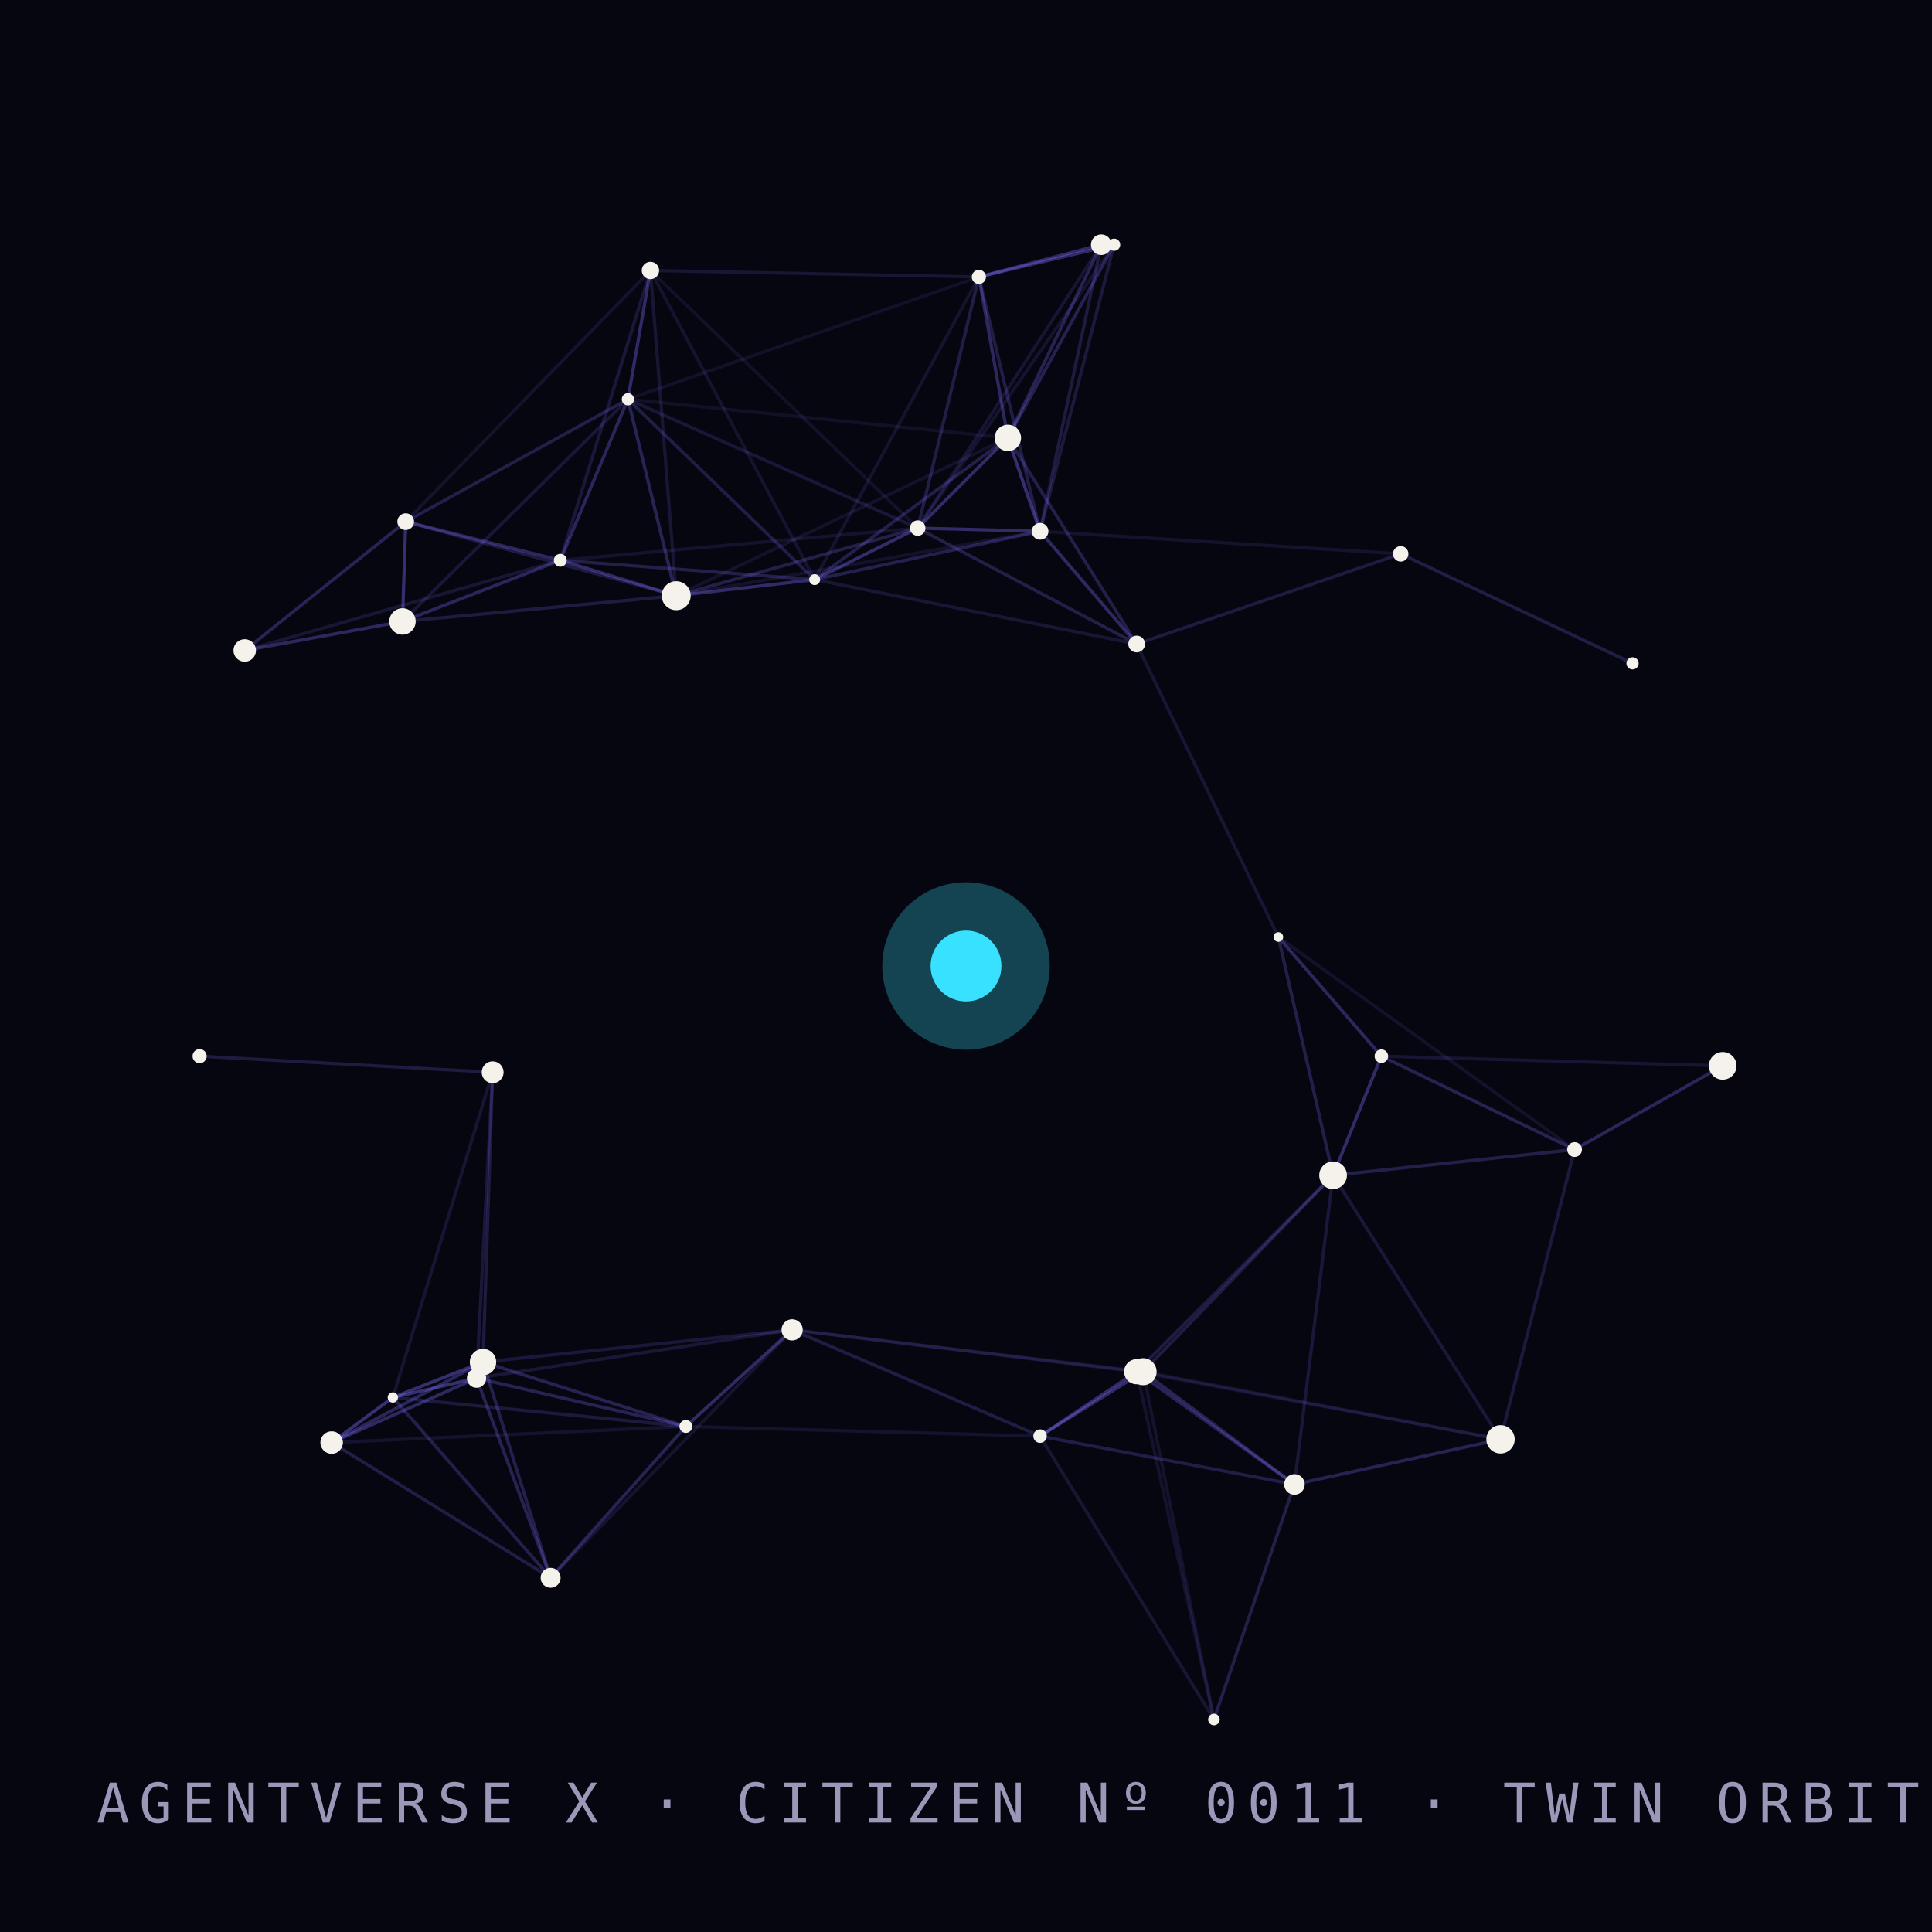
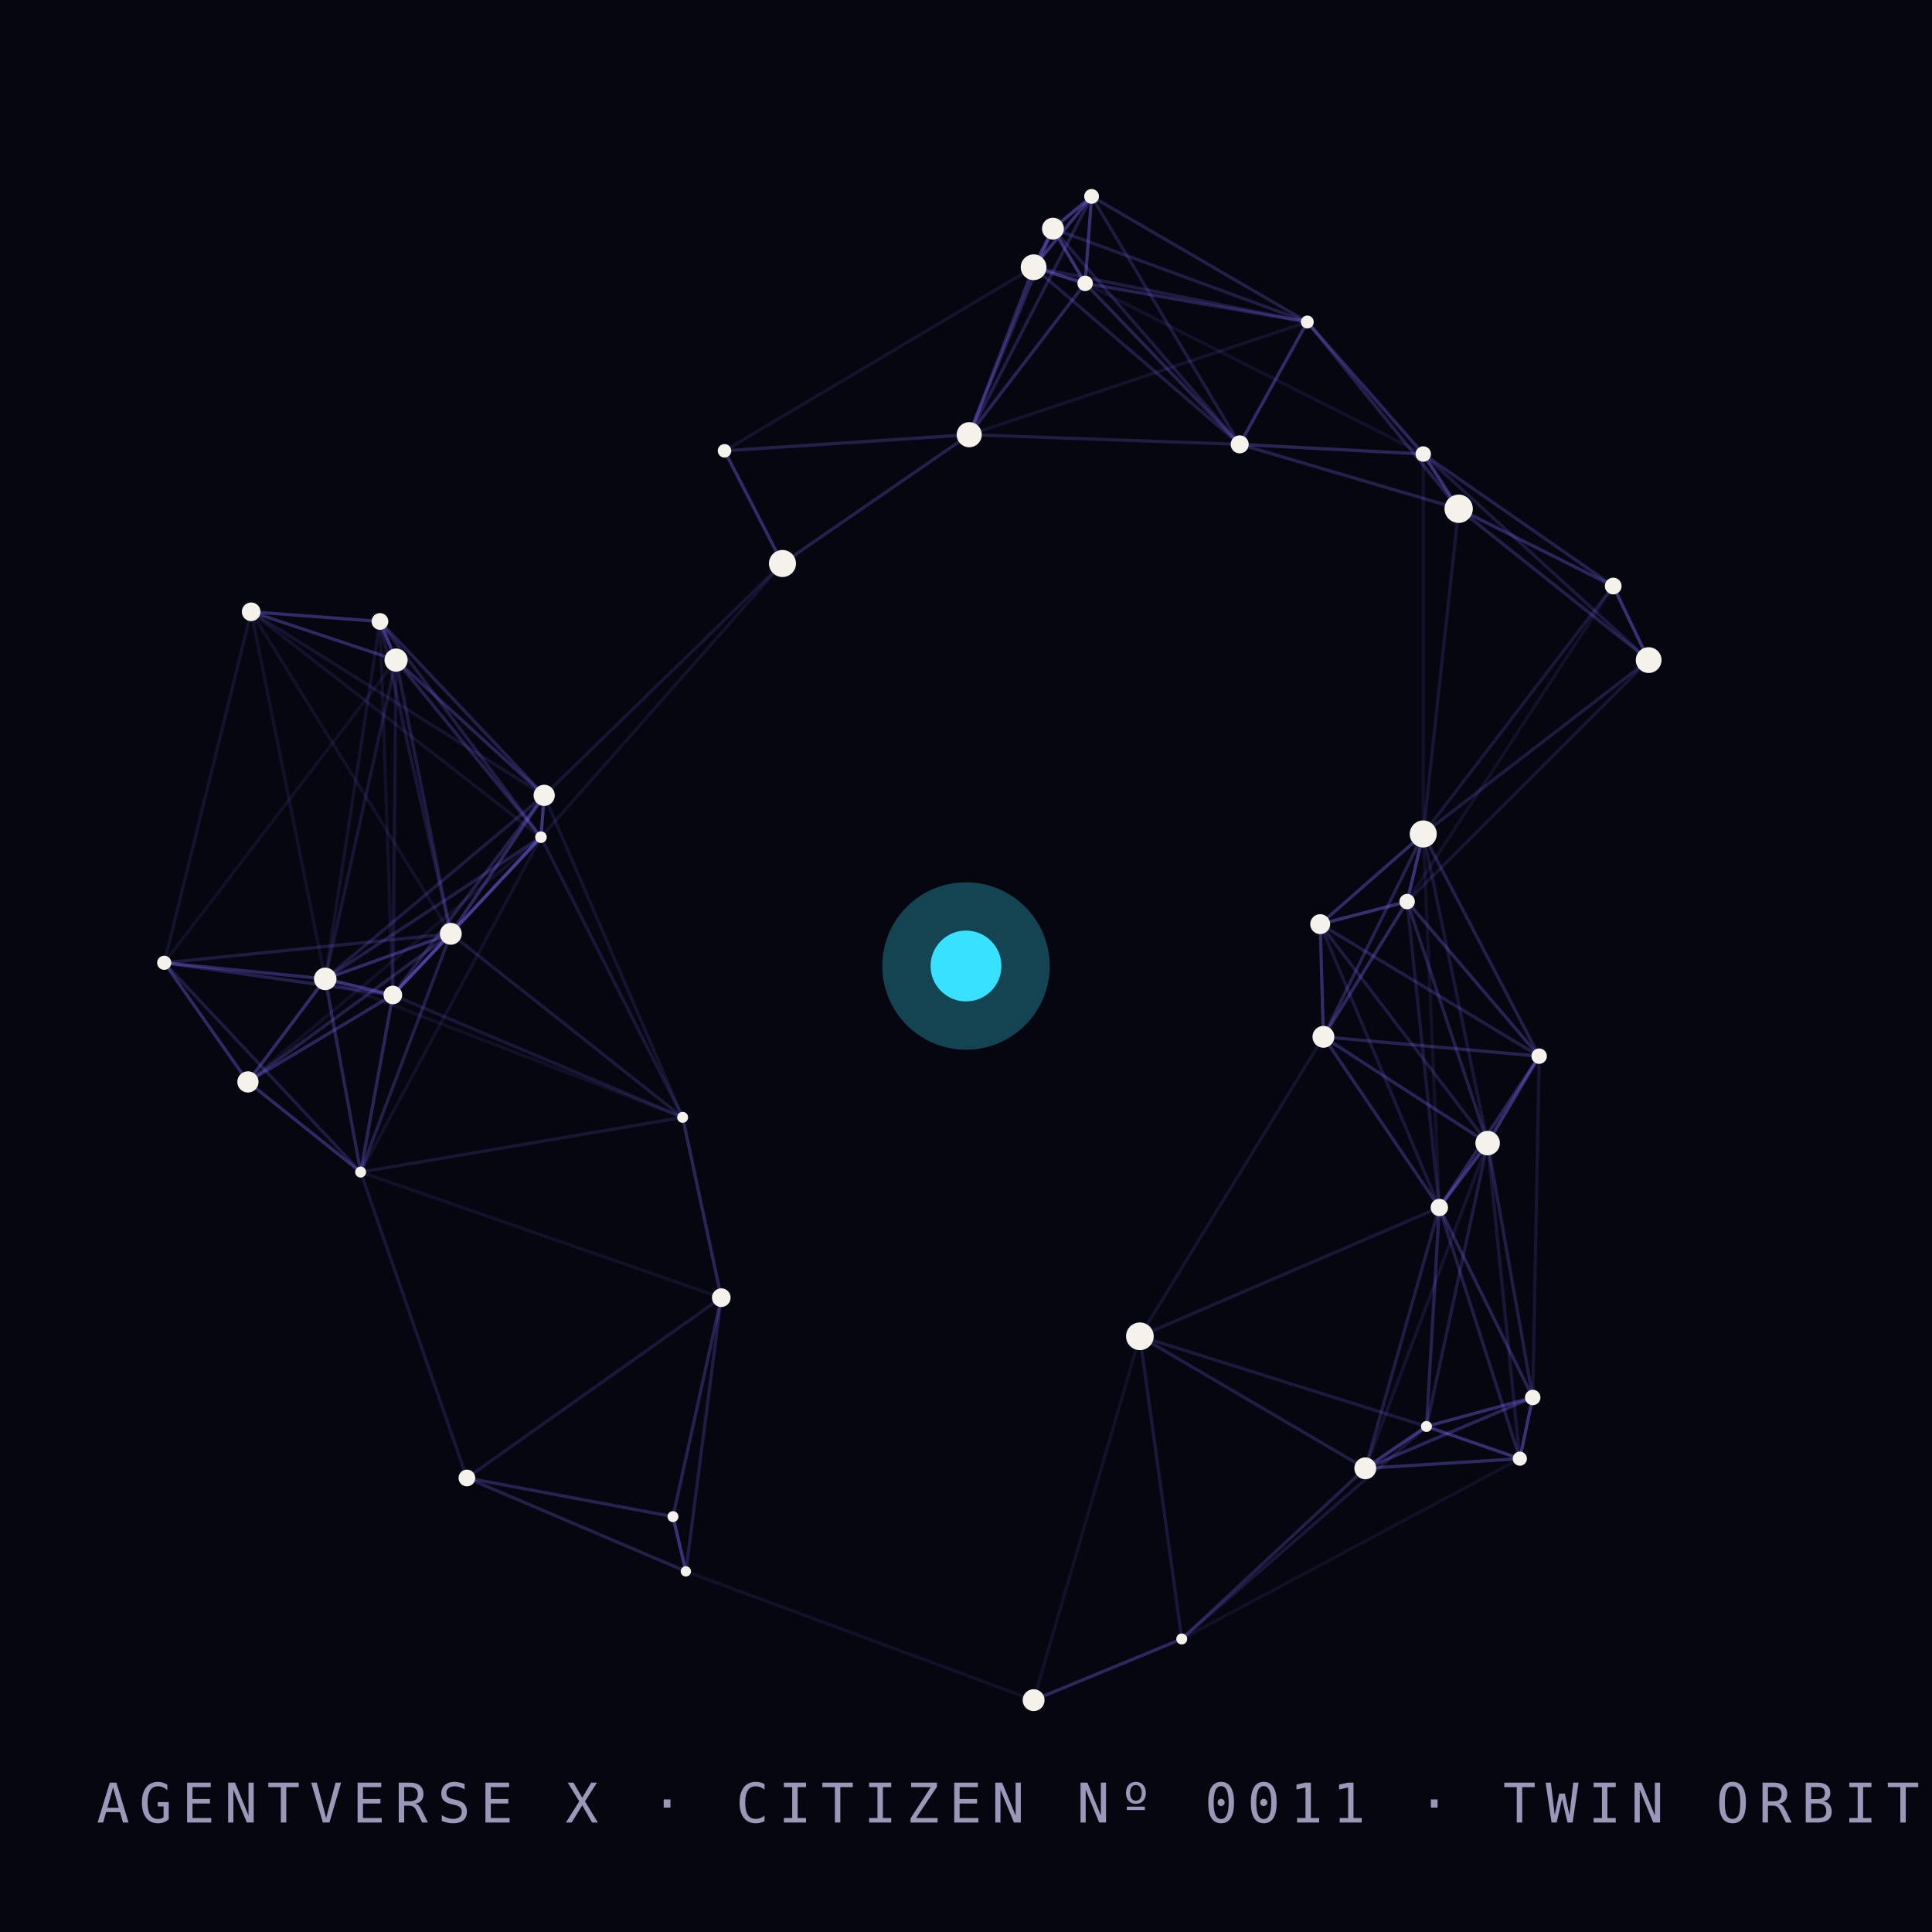
<svg xmlns="http://www.w3.org/2000/svg" width="600" height="600" viewBox="0 0 600 600">
  <rect width="600" height="600" fill="#05060f" />
-   <line x1="429" y1="328" x2="414" y2="365" stroke="#7c6cff" stroke-width="1" opacity="0.37" />
-   <line x1="429" y1="328" x2="535" y2="331" stroke="#7c6cff" stroke-width="1" opacity="0.15" />
-   <line x1="429" y1="328" x2="397" y2="291" stroke="#7c6cff" stroke-width="1" opacity="0.33" />
-   <line x1="429" y1="328" x2="489" y2="357" stroke="#7c6cff" stroke-width="1" opacity="0.28" />
-   <line x1="150" y1="423" x2="213" y2="443" stroke="#7c6cff" stroke-width="1" opacity="0.28" />
-   <line x1="150" y1="423" x2="103" y2="448" stroke="#7c6cff" stroke-width="1" opacity="0.32" />
-   <line x1="150" y1="423" x2="122" y2="434" stroke="#7c6cff" stroke-width="1" opacity="0.40" />
-   <line x1="150" y1="423" x2="246" y2="413" stroke="#7c6cff" stroke-width="1" opacity="0.18" />
-   <line x1="150" y1="423" x2="153" y2="333" stroke="#7c6cff" stroke-width="1" opacity="0.20" />
-   <line x1="150" y1="423" x2="148" y2="428" stroke="#7c6cff" stroke-width="1" opacity="0.48" />
-   <line x1="150" y1="423" x2="171" y2="490" stroke="#7c6cff" stroke-width="1" opacity="0.26" />
-   <line x1="353" y1="426" x2="355" y2="426" stroke="#7c6cff" stroke-width="1" opacity="0.49" />
-   <line x1="353" y1="426" x2="414" y2="365" stroke="#7c6cff" stroke-width="1" opacity="0.21" />
-   <line x1="353" y1="426" x2="466" y2="447" stroke="#7c6cff" stroke-width="1" opacity="0.12" />
-   <line x1="353" y1="426" x2="402" y2="461" stroke="#7c6cff" stroke-width="1" opacity="0.30" />
-   <line x1="353" y1="426" x2="246" y2="413" stroke="#7c6cff" stroke-width="1" opacity="0.14" />
-   <line x1="353" y1="426" x2="377" y2="534" stroke="#7c6cff" stroke-width="1" opacity="0.13" />
-   <line x1="353" y1="426" x2="323" y2="446" stroke="#7c6cff" stroke-width="1" opacity="0.38" />
-   <line x1="435" y1="172" x2="507" y2="206" stroke="#7c6cff" stroke-width="1" opacity="0.23" />
-   <line x1="435" y1="172" x2="323" y2="165" stroke="#7c6cff" stroke-width="1" opacity="0.13" />
-   <line x1="435" y1="172" x2="353" y2="200" stroke="#7c6cff" stroke-width="1" opacity="0.21" />
-   <line x1="346" y1="76" x2="285" y2="164" stroke="#7c6cff" stroke-width="1" opacity="0.14" />
-   <line x1="346" y1="76" x2="323" y2="165" stroke="#7c6cff" stroke-width="1" opacity="0.19" />
-   <line x1="346" y1="76" x2="304" y2="86" stroke="#7c6cff" stroke-width="1" opacity="0.36" />
-   <line x1="346" y1="76" x2="313" y2="136" stroke="#7c6cff" stroke-width="1" opacity="0.27" />
-   <line x1="346" y1="76" x2="342" y2="76" stroke="#7c6cff" stroke-width="1" opacity="0.49" />
-   <line x1="355" y1="426" x2="414" y2="365" stroke="#7c6cff" stroke-width="1" opacity="0.22" />
-   <line x1="355" y1="426" x2="466" y2="447" stroke="#7c6cff" stroke-width="1" opacity="0.12" />
-   <line x1="355" y1="426" x2="402" y2="461" stroke="#7c6cff" stroke-width="1" opacity="0.30" />
-   <line x1="355" y1="426" x2="246" y2="413" stroke="#7c6cff" stroke-width="1" opacity="0.14" />
-   <line x1="355" y1="426" x2="377" y2="534" stroke="#7c6cff" stroke-width="1" opacity="0.13" />
-   <line x1="355" y1="426" x2="323" y2="446" stroke="#7c6cff" stroke-width="1" opacity="0.37" />
-   <line x1="285" y1="164" x2="323" y2="165" stroke="#7c6cff" stroke-width="1" opacity="0.37" />
-   <line x1="285" y1="164" x2="304" y2="86" stroke="#7c6cff" stroke-width="1" opacity="0.23" />
-   <line x1="285" y1="164" x2="313" y2="136" stroke="#7c6cff" stroke-width="1" opacity="0.37" />
-   <line x1="285" y1="164" x2="342" y2="76" stroke="#7c6cff" stroke-width="1" opacity="0.15" />
-   <line x1="285" y1="164" x2="174" y2="174" stroke="#7c6cff" stroke-width="1" opacity="0.13" />
-   <line x1="285" y1="164" x2="253" y2="180" stroke="#7c6cff" stroke-width="1" opacity="0.38" />
-   <line x1="285" y1="164" x2="202" y2="84" stroke="#7c6cff" stroke-width="1" opacity="0.11" />
-   <line x1="285" y1="164" x2="210" y2="185" stroke="#7c6cff" stroke-width="1" opacity="0.24" />
-   <line x1="285" y1="164" x2="195" y2="124" stroke="#7c6cff" stroke-width="1" opacity="0.17" />
-   <line x1="285" y1="164" x2="353" y2="200" stroke="#7c6cff" stroke-width="1" opacity="0.24" />
-   <line x1="125" y1="193" x2="76" y2="202" stroke="#7c6cff" stroke-width="1" opacity="0.33" />
-   <line x1="125" y1="193" x2="174" y2="174" stroke="#7c6cff" stroke-width="1" opacity="0.32" />
-   <line x1="125" y1="193" x2="126" y2="162" stroke="#7c6cff" stroke-width="1" opacity="0.40" />
-   <line x1="125" y1="193" x2="210" y2="185" stroke="#7c6cff" stroke-width="1" opacity="0.21" />
-   <line x1="125" y1="193" x2="195" y2="124" stroke="#7c6cff" stroke-width="1" opacity="0.17" />
-   <line x1="414" y1="365" x2="466" y2="447" stroke="#7c6cff" stroke-width="1" opacity="0.18" />
-   <line x1="414" y1="365" x2="402" y2="461" stroke="#7c6cff" stroke-width="1" opacity="0.18" />
-   <line x1="414" y1="365" x2="397" y2="291" stroke="#7c6cff" stroke-width="1" opacity="0.25" />
-   <line x1="414" y1="365" x2="489" y2="357" stroke="#7c6cff" stroke-width="1" opacity="0.25" />
-   <line x1="213" y1="443" x2="103" y2="448" stroke="#7c6cff" stroke-width="1" opacity="0.13" />
-   <line x1="213" y1="443" x2="122" y2="434" stroke="#7c6cff" stroke-width="1" opacity="0.19" />
-   <line x1="213" y1="443" x2="246" y2="413" stroke="#7c6cff" stroke-width="1" opacity="0.35" />
-   <line x1="213" y1="443" x2="323" y2="446" stroke="#7c6cff" stroke-width="1" opacity="0.13" />
-   <line x1="213" y1="443" x2="148" y2="428" stroke="#7c6cff" stroke-width="1" opacity="0.28" />
-   <line x1="213" y1="443" x2="171" y2="490" stroke="#7c6cff" stroke-width="1" opacity="0.29" />
-   <line x1="323" y1="165" x2="304" y2="86" stroke="#7c6cff" stroke-width="1" opacity="0.23" />
-   <line x1="323" y1="165" x2="313" y2="136" stroke="#7c6cff" stroke-width="1" opacity="0.40" />
-   <line x1="323" y1="165" x2="342" y2="76" stroke="#7c6cff" stroke-width="1" opacity="0.20" />
-   <line x1="323" y1="165" x2="253" y2="180" stroke="#7c6cff" stroke-width="1" opacity="0.26" />
-   <line x1="323" y1="165" x2="210" y2="185" stroke="#7c6cff" stroke-width="1" opacity="0.12" />
-   <line x1="323" y1="165" x2="353" y2="200" stroke="#7c6cff" stroke-width="1" opacity="0.34" />
-   <line x1="304" y1="86" x2="313" y2="136" stroke="#7c6cff" stroke-width="1" opacity="0.33" />
-   <line x1="304" y1="86" x2="342" y2="76" stroke="#7c6cff" stroke-width="1" opacity="0.37" />
-   <line x1="304" y1="86" x2="253" y2="180" stroke="#7c6cff" stroke-width="1" opacity="0.14" />
-   <line x1="304" y1="86" x2="202" y2="84" stroke="#7c6cff" stroke-width="1" opacity="0.16" />
-   <line x1="304" y1="86" x2="195" y2="124" stroke="#7c6cff" stroke-width="1" opacity="0.11" />
-   <line x1="76" y1="202" x2="174" y2="174" stroke="#7c6cff" stroke-width="1" opacity="0.16" />
-   <line x1="76" y1="202" x2="126" y2="162" stroke="#7c6cff" stroke-width="1" opacity="0.29" />
-   <line x1="103" y1="448" x2="122" y2="434" stroke="#7c6cff" stroke-width="1" opacity="0.42" />
-   <line x1="103" y1="448" x2="148" y2="428" stroke="#7c6cff" stroke-width="1" opacity="0.34" />
-   <line x1="103" y1="448" x2="171" y2="490" stroke="#7c6cff" stroke-width="1" opacity="0.23" />
-   <line x1="466" y1="447" x2="402" y2="461" stroke="#7c6cff" stroke-width="1" opacity="0.28" />
-   <line x1="466" y1="447" x2="489" y2="357" stroke="#7c6cff" stroke-width="1" opacity="0.19" />
-   <line x1="122" y1="434" x2="153" y2="333" stroke="#7c6cff" stroke-width="1" opacity="0.15" />
-   <line x1="122" y1="434" x2="148" y2="428" stroke="#7c6cff" stroke-width="1" opacity="0.41" />
-   <line x1="122" y1="434" x2="171" y2="490" stroke="#7c6cff" stroke-width="1" opacity="0.25" />
-   <line x1="402" y1="461" x2="377" y2="534" stroke="#7c6cff" stroke-width="1" opacity="0.24" />
-   <line x1="402" y1="461" x2="323" y2="446" stroke="#7c6cff" stroke-width="1" opacity="0.23" />
-   <line x1="313" y1="136" x2="342" y2="76" stroke="#7c6cff" stroke-width="1" opacity="0.28" />
-   <line x1="313" y1="136" x2="253" y2="180" stroke="#7c6cff" stroke-width="1" opacity="0.25" />
-   <line x1="313" y1="136" x2="210" y2="185" stroke="#7c6cff" stroke-width="1" opacity="0.12" />
-   <line x1="313" y1="136" x2="195" y2="124" stroke="#7c6cff" stroke-width="1" opacity="0.10" />
-   <line x1="313" y1="136" x2="353" y2="200" stroke="#7c6cff" stroke-width="1" opacity="0.25" />
-   <line x1="246" y1="413" x2="323" y2="446" stroke="#7c6cff" stroke-width="1" opacity="0.22" />
-   <line x1="246" y1="413" x2="148" y2="428" stroke="#7c6cff" stroke-width="1" opacity="0.17" />
-   <line x1="246" y1="413" x2="171" y2="490" stroke="#7c6cff" stroke-width="1" opacity="0.14" />
-   <line x1="174" y1="174" x2="253" y2="180" stroke="#7c6cff" stroke-width="1" opacity="0.24" />
-   <line x1="174" y1="174" x2="202" y2="84" stroke="#7c6cff" stroke-width="1" opacity="0.18" />
-   <line x1="174" y1="174" x2="126" y2="162" stroke="#7c6cff" stroke-width="1" opacity="0.33" />
-   <line x1="174" y1="174" x2="210" y2="185" stroke="#7c6cff" stroke-width="1" opacity="0.37" />
-   <line x1="174" y1="174" x2="195" y2="124" stroke="#7c6cff" stroke-width="1" opacity="0.32" />
-   <line x1="377" y1="534" x2="323" y2="446" stroke="#7c6cff" stroke-width="1" opacity="0.16" />
-   <line x1="535" y1="331" x2="489" y2="357" stroke="#7c6cff" stroke-width="1" opacity="0.32" />
-   <line x1="253" y1="180" x2="202" y2="84" stroke="#7c6cff" stroke-width="1" opacity="0.14" />
-   <line x1="253" y1="180" x2="210" y2="185" stroke="#7c6cff" stroke-width="1" opacity="0.36" />
-   <line x1="253" y1="180" x2="195" y2="124" stroke="#7c6cff" stroke-width="1" opacity="0.23" />
-   <line x1="253" y1="180" x2="353" y2="200" stroke="#7c6cff" stroke-width="1" opacity="0.16" />
-   <line x1="397" y1="291" x2="489" y2="357" stroke="#7c6cff" stroke-width="1" opacity="0.12" />
-   <line x1="397" y1="291" x2="353" y2="200" stroke="#7c6cff" stroke-width="1" opacity="0.16" />
-   <line x1="153" y1="333" x2="62" y2="328" stroke="#7c6cff" stroke-width="1" opacity="0.20" />
-   <line x1="153" y1="333" x2="148" y2="428" stroke="#7c6cff" stroke-width="1" opacity="0.18" />
-   <line x1="202" y1="84" x2="126" y2="162" stroke="#7c6cff" stroke-width="1" opacity="0.13" />
-   <line x1="202" y1="84" x2="210" y2="185" stroke="#7c6cff" stroke-width="1" opacity="0.16" />
-   <line x1="202" y1="84" x2="195" y2="124" stroke="#7c6cff" stroke-width="1" opacity="0.36" />
-   <line x1="126" y1="162" x2="210" y2="185" stroke="#7c6cff" stroke-width="1" opacity="0.21" />
-   <line x1="126" y1="162" x2="195" y2="124" stroke="#7c6cff" stroke-width="1" opacity="0.24" />
-   <line x1="210" y1="185" x2="195" y2="124" stroke="#7c6cff" stroke-width="1" opacity="0.29" />
-   <line x1="148" y1="428" x2="171" y2="490" stroke="#7c6cff" stroke-width="1" opacity="0.28" />
-   <circle cx="429" cy="328" r="2.1" fill="#f4f2ea" />
-   <circle cx="150" cy="423" r="4.1" fill="#f4f2ea" />
-   <circle cx="353" cy="426" r="3.9" fill="#f4f2ea" />
-   <circle cx="435" cy="172" r="2.4" fill="#f4f2ea" />
-   <circle cx="346" cy="76" r="1.9" fill="#f4f2ea" />
-   <circle cx="355" cy="426" r="4.2" fill="#f4f2ea" />
-   <circle cx="507" cy="206" r="1.9" fill="#f4f2ea" />
-   <circle cx="285" cy="164" r="2.4" fill="#f4f2ea" />
-   <circle cx="125" cy="193" r="4.1" fill="#f4f2ea" />
-   <circle cx="414" cy="365" r="4.3" fill="#f4f2ea" />
-   <circle cx="213" cy="443" r="2.0" fill="#f4f2ea" />
-   <circle cx="323" cy="165" r="2.6" fill="#f4f2ea" />
-   <circle cx="304" cy="86" r="2.2" fill="#f4f2ea" />
-   <circle cx="76" cy="202" r="3.5" fill="#f4f2ea" />
-   <circle cx="103" cy="448" r="3.5" fill="#f4f2ea" />
-   <circle cx="466" cy="447" r="4.4" fill="#f4f2ea" />
-   <circle cx="122" cy="434" r="1.6" fill="#f4f2ea" />
-   <circle cx="402" cy="461" r="3.2" fill="#f4f2ea" />
-   <circle cx="313" cy="136" r="4.1" fill="#f4f2ea" />
-   <circle cx="246" cy="413" r="3.3" fill="#f4f2ea" />
-   <circle cx="342" cy="76" r="3.2" fill="#f4f2ea" />
-   <circle cx="174" cy="174" r="2.0" fill="#f4f2ea" />
-   <circle cx="377" cy="534" r="1.8" fill="#f4f2ea" />
-   <circle cx="535" cy="331" r="4.3" fill="#f4f2ea" />
-   <circle cx="253" cy="180" r="1.7" fill="#f4f2ea" />
-   <circle cx="397" cy="291" r="1.5" fill="#f4f2ea" />
-   <circle cx="153" cy="333" r="3.4" fill="#f4f2ea" />
-   <circle cx="323" cy="446" r="2.1" fill="#f4f2ea" />
-   <circle cx="62" cy="328" r="2.2" fill="#f4f2ea" />
-   <circle cx="202" cy="84" r="2.7" fill="#f4f2ea" />
-   <circle cx="126" cy="162" r="2.6" fill="#f4f2ea" />
-   <circle cx="210" cy="185" r="4.5" fill="#f4f2ea" />
-   <circle cx="148" cy="428" r="3.0" fill="#f4f2ea" />
-   <circle cx="195" cy="124" r="1.9" fill="#f4f2ea" />
-   <circle cx="489" cy="357" r="2.3" fill="#f4f2ea" />
-   <circle cx="353" cy="200" r="2.6" fill="#f4f2ea" />
-   <circle cx="171" cy="490" r="3.1" fill="#f4f2ea" />
+   <line x1="209" y1="471" x2="213" y2="488" stroke="#7c6cff" stroke-width="1" opacity="0.44" />
+   <line x1="209" y1="471" x2="145" y2="459" stroke="#7c6cff" stroke-width="1" opacity="0.28" />
+   <line x1="209" y1="471" x2="224" y2="403" stroke="#7c6cff" stroke-width="1" opacity="0.27" />
+   <line x1="462" y1="355" x2="447" y2="375" stroke="#7c6cff" stroke-width="1" opacity="0.42" />
+   <line x1="462" y1="355" x2="410" y2="287" stroke="#7c6cff" stroke-width="1" opacity="0.21" />
+   <line x1="462" y1="355" x2="443" y2="443" stroke="#7c6cff" stroke-width="1" opacity="0.20" />
+   <line x1="462" y1="355" x2="411" y2="322" stroke="#7c6cff" stroke-width="1" opacity="0.30" />
+   <line x1="462" y1="355" x2="476" y2="434" stroke="#7c6cff" stroke-width="1" opacity="0.23" />
+   <line x1="462" y1="355" x2="442" y2="259" stroke="#7c6cff" stroke-width="1" opacity="0.17" />
+   <line x1="462" y1="355" x2="478" y2="328" stroke="#7c6cff" stroke-width="1" opacity="0.40" />
+   <line x1="462" y1="355" x2="472" y2="453" stroke="#7c6cff" stroke-width="1" opacity="0.17" />
+   <line x1="462" y1="355" x2="424" y2="456" stroke="#7c6cff" stroke-width="1" opacity="0.14" />
+   <line x1="462" y1="355" x2="437" y2="280" stroke="#7c6cff" stroke-width="1" opacity="0.24" />
+   <line x1="447" y1="375" x2="410" y2="287" stroke="#7c6cff" stroke-width="1" opacity="0.18" />
+   <line x1="447" y1="375" x2="443" y2="443" stroke="#7c6cff" stroke-width="1" opacity="0.27" />
+   <line x1="447" y1="375" x2="411" y2="322" stroke="#7c6cff" stroke-width="1" opacity="0.29" />
+   <line x1="447" y1="375" x2="476" y2="434" stroke="#7c6cff" stroke-width="1" opacity="0.28" />
+   <line x1="447" y1="375" x2="442" y2="259" stroke="#7c6cff" stroke-width="1" opacity="0.11" />
+   <line x1="447" y1="375" x2="478" y2="328" stroke="#7c6cff" stroke-width="1" opacity="0.31" />
+   <line x1="447" y1="375" x2="354" y2="415" stroke="#7c6cff" stroke-width="1" opacity="0.17" />
+   <line x1="447" y1="375" x2="472" y2="453" stroke="#7c6cff" stroke-width="1" opacity="0.23" />
+   <line x1="447" y1="375" x2="424" y2="456" stroke="#7c6cff" stroke-width="1" opacity="0.22" />
+   <line x1="447" y1="375" x2="437" y2="280" stroke="#7c6cff" stroke-width="1" opacity="0.18" />
+   <line x1="169" y1="247" x2="101" y2="304" stroke="#7c6cff" stroke-width="1" opacity="0.21" />
+   <line x1="169" y1="247" x2="123" y2="205" stroke="#7c6cff" stroke-width="1" opacity="0.29" />
+   <line x1="169" y1="247" x2="122" y2="309" stroke="#7c6cff" stroke-width="1" opacity="0.24" />
+   <line x1="169" y1="247" x2="212" y2="347" stroke="#7c6cff" stroke-width="1" opacity="0.14" />
+   <line x1="169" y1="247" x2="168" y2="260" stroke="#7c6cff" stroke-width="1" opacity="0.46" />
+   <line x1="169" y1="247" x2="140" y2="290" stroke="#7c6cff" stroke-width="1" opacity="0.33" />
+   <line x1="169" y1="247" x2="78" y2="190" stroke="#7c6cff" stroke-width="1" opacity="0.14" />
+   <line x1="169" y1="247" x2="243" y2="175" stroke="#7c6cff" stroke-width="1" opacity="0.15" />
+   <line x1="169" y1="247" x2="118" y2="193" stroke="#7c6cff" stroke-width="1" opacity="0.25" />
+   <line x1="410" y1="287" x2="411" y2="322" stroke="#7c6cff" stroke-width="1" opacity="0.38" />
+   <line x1="410" y1="287" x2="442" y2="259" stroke="#7c6cff" stroke-width="1" opacity="0.36" />
+   <line x1="410" y1="287" x2="478" y2="328" stroke="#7c6cff" stroke-width="1" opacity="0.23" />
+   <line x1="410" y1="287" x2="437" y2="280" stroke="#7c6cff" stroke-width="1" opacity="0.41" />
+   <line x1="453" y1="158" x2="442" y2="141" stroke="#7c6cff" stroke-width="1" opacity="0.43" />
+   <line x1="453" y1="158" x2="501" y2="182" stroke="#7c6cff" stroke-width="1" opacity="0.32" />
+   <line x1="453" y1="158" x2="385" y2="138" stroke="#7c6cff" stroke-width="1" opacity="0.26" />
+   <line x1="453" y1="158" x2="512" y2="205" stroke="#7c6cff" stroke-width="1" opacity="0.25" />
+   <line x1="453" y1="158" x2="406" y2="100" stroke="#7c6cff" stroke-width="1" opacity="0.25" />
+   <line x1="453" y1="158" x2="442" y2="259" stroke="#7c6cff" stroke-width="1" opacity="0.16" />
+   <line x1="442" y1="141" x2="501" y2="182" stroke="#7c6cff" stroke-width="1" opacity="0.26" />
+   <line x1="442" y1="141" x2="385" y2="138" stroke="#7c6cff" stroke-width="1" opacity="0.31" />
+   <line x1="442" y1="141" x2="337" y2="88" stroke="#7c6cff" stroke-width="1" opacity="0.11" />
+   <line x1="442" y1="141" x2="512" y2="205" stroke="#7c6cff" stroke-width="1" opacity="0.19" />
+   <line x1="442" y1="141" x2="406" y2="100" stroke="#7c6cff" stroke-width="1" opacity="0.32" />
+   <line x1="442" y1="141" x2="442" y2="259" stroke="#7c6cff" stroke-width="1" opacity="0.11" />
+   <line x1="443" y1="443" x2="476" y2="434" stroke="#7c6cff" stroke-width="1" opacity="0.38" />
+   <line x1="443" y1="443" x2="367" y2="509" stroke="#7c6cff" stroke-width="1" opacity="0.17" />
+   <line x1="443" y1="443" x2="354" y2="415" stroke="#7c6cff" stroke-width="1" opacity="0.19" />
+   <line x1="443" y1="443" x2="472" y2="453" stroke="#7c6cff" stroke-width="1" opacity="0.40" />
+   <line x1="443" y1="443" x2="424" y2="456" stroke="#7c6cff" stroke-width="1" opacity="0.42" />
+   <line x1="339" y1="61" x2="327" y2="71" stroke="#7c6cff" stroke-width="1" opacity="0.45" />
+   <line x1="339" y1="61" x2="385" y2="138" stroke="#7c6cff" stroke-width="1" opacity="0.20" />
+   <line x1="339" y1="61" x2="337" y2="88" stroke="#7c6cff" stroke-width="1" opacity="0.41" />
+   <line x1="339" y1="61" x2="301" y2="135" stroke="#7c6cff" stroke-width="1" opacity="0.23" />
+   <line x1="339" y1="61" x2="406" y2="100" stroke="#7c6cff" stroke-width="1" opacity="0.24" />
+   <line x1="339" y1="61" x2="321" y2="83" stroke="#7c6cff" stroke-width="1" opacity="0.40" />
+   <line x1="101" y1="304" x2="112" y2="364" stroke="#7c6cff" stroke-width="1" opacity="0.29" />
+   <line x1="101" y1="304" x2="51" y2="299" stroke="#7c6cff" stroke-width="1" opacity="0.33" />
+   <line x1="101" y1="304" x2="123" y2="205" stroke="#7c6cff" stroke-width="1" opacity="0.16" />
+   <line x1="101" y1="304" x2="122" y2="309" stroke="#7c6cff" stroke-width="1" opacity="0.43" />
+   <line x1="101" y1="304" x2="212" y2="347" stroke="#7c6cff" stroke-width="1" opacity="0.10" />
+   <line x1="101" y1="304" x2="168" y2="260" stroke="#7c6cff" stroke-width="1" opacity="0.23" />
+   <line x1="101" y1="304" x2="140" y2="290" stroke="#7c6cff" stroke-width="1" opacity="0.36" />
+   <line x1="101" y1="304" x2="78" y2="190" stroke="#7c6cff" stroke-width="1" opacity="0.11" />
+   <line x1="101" y1="304" x2="77" y2="336" stroke="#7c6cff" stroke-width="1" opacity="0.37" />
+   <line x1="101" y1="304" x2="118" y2="193" stroke="#7c6cff" stroke-width="1" opacity="0.13" />
+   <line x1="411" y1="322" x2="442" y2="259" stroke="#7c6cff" stroke-width="1" opacity="0.27" />
+   <line x1="411" y1="322" x2="478" y2="328" stroke="#7c6cff" stroke-width="1" opacity="0.28" />
+   <line x1="411" y1="322" x2="354" y2="415" stroke="#7c6cff" stroke-width="1" opacity="0.14" />
+   <line x1="411" y1="322" x2="437" y2="280" stroke="#7c6cff" stroke-width="1" opacity="0.33" />
+   <line x1="501" y1="182" x2="512" y2="205" stroke="#7c6cff" stroke-width="1" opacity="0.42" />
+   <line x1="501" y1="182" x2="442" y2="259" stroke="#7c6cff" stroke-width="1" opacity="0.18" />
+   <line x1="501" y1="182" x2="437" y2="280" stroke="#7c6cff" stroke-width="1" opacity="0.11" />
+   <line x1="321" y1="528" x2="367" y2="509" stroke="#7c6cff" stroke-width="1" opacity="0.33" />
+   <line x1="321" y1="528" x2="213" y2="488" stroke="#7c6cff" stroke-width="1" opacity="0.11" />
+   <line x1="321" y1="528" x2="354" y2="415" stroke="#7c6cff" stroke-width="1" opacity="0.11" />
+   <line x1="327" y1="71" x2="385" y2="138" stroke="#7c6cff" stroke-width="1" opacity="0.21" />
+   <line x1="327" y1="71" x2="337" y2="88" stroke="#7c6cff" stroke-width="1" opacity="0.44" />
+   <line x1="327" y1="71" x2="301" y2="135" stroke="#7c6cff" stroke-width="1" opacity="0.27" />
+   <line x1="327" y1="71" x2="406" y2="100" stroke="#7c6cff" stroke-width="1" opacity="0.22" />
+   <line x1="327" y1="71" x2="321" y2="83" stroke="#7c6cff" stroke-width="1" opacity="0.45" />
+   <line x1="112" y1="364" x2="51" y2="299" stroke="#7c6cff" stroke-width="1" opacity="0.20" />
+   <line x1="112" y1="364" x2="122" y2="309" stroke="#7c6cff" stroke-width="1" opacity="0.31" />
+   <line x1="112" y1="364" x2="212" y2="347" stroke="#7c6cff" stroke-width="1" opacity="0.16" />
+   <line x1="112" y1="364" x2="168" y2="260" stroke="#7c6cff" stroke-width="1" opacity="0.11" />
+   <line x1="112" y1="364" x2="140" y2="290" stroke="#7c6cff" stroke-width="1" opacity="0.24" />
+   <line x1="112" y1="364" x2="145" y2="459" stroke="#7c6cff" stroke-width="1" opacity="0.17" />
+   <line x1="112" y1="364" x2="77" y2="336" stroke="#7c6cff" stroke-width="1" opacity="0.35" />
+   <line x1="112" y1="364" x2="224" y2="403" stroke="#7c6cff" stroke-width="1" opacity="0.11" />
+   <line x1="385" y1="138" x2="337" y2="88" stroke="#7c6cff" stroke-width="1" opacity="0.27" />
+   <line x1="385" y1="138" x2="301" y2="135" stroke="#7c6cff" stroke-width="1" opacity="0.22" />
+   <line x1="385" y1="138" x2="406" y2="100" stroke="#7c6cff" stroke-width="1" opacity="0.36" />
+   <line x1="385" y1="138" x2="321" y2="83" stroke="#7c6cff" stroke-width="1" opacity="0.22" />
+   <line x1="51" y1="299" x2="123" y2="205" stroke="#7c6cff" stroke-width="1" opacity="0.10" />
+   <line x1="51" y1="299" x2="122" y2="309" stroke="#7c6cff" stroke-width="1" opacity="0.26" />
+   <line x1="51" y1="299" x2="140" y2="290" stroke="#7c6cff" stroke-width="1" opacity="0.20" />
+   <line x1="51" y1="299" x2="78" y2="190" stroke="#7c6cff" stroke-width="1" opacity="0.13" />
+   <line x1="51" y1="299" x2="77" y2="336" stroke="#7c6cff" stroke-width="1" opacity="0.35" />
+   <line x1="123" y1="205" x2="122" y2="309" stroke="#7c6cff" stroke-width="1" opacity="0.15" />
+   <line x1="123" y1="205" x2="168" y2="260" stroke="#7c6cff" stroke-width="1" opacity="0.26" />
+   <line x1="123" y1="205" x2="140" y2="290" stroke="#7c6cff" stroke-width="1" opacity="0.21" />
+   <line x1="123" y1="205" x2="78" y2="190" stroke="#7c6cff" stroke-width="1" opacity="0.34" />
+   <line x1="123" y1="205" x2="118" y2="193" stroke="#7c6cff" stroke-width="1" opacity="0.46" />
+   <line x1="476" y1="434" x2="478" y2="328" stroke="#7c6cff" stroke-width="1" opacity="0.15" />
+   <line x1="476" y1="434" x2="472" y2="453" stroke="#7c6cff" stroke-width="1" opacity="0.43" />
+   <line x1="476" y1="434" x2="424" y2="456" stroke="#7c6cff" stroke-width="1" opacity="0.31" />
+   <line x1="225" y1="140" x2="301" y2="135" stroke="#7c6cff" stroke-width="1" opacity="0.25" />
+   <line x1="225" y1="140" x2="321" y2="83" stroke="#7c6cff" stroke-width="1" opacity="0.13" />
+   <line x1="225" y1="140" x2="243" y2="175" stroke="#7c6cff" stroke-width="1" opacity="0.37" />
+   <line x1="337" y1="88" x2="301" y2="135" stroke="#7c6cff" stroke-width="1" opacity="0.30" />
+   <line x1="337" y1="88" x2="406" y2="100" stroke="#7c6cff" stroke-width="1" opacity="0.27" />
+   <line x1="337" y1="88" x2="321" y2="83" stroke="#7c6cff" stroke-width="1" opacity="0.44" />
+   <line x1="367" y1="509" x2="354" y2="415" stroke="#7c6cff" stroke-width="1" opacity="0.18" />
+   <line x1="367" y1="509" x2="472" y2="453" stroke="#7c6cff" stroke-width="1" opacity="0.10" />
+   <line x1="367" y1="509" x2="424" y2="456" stroke="#7c6cff" stroke-width="1" opacity="0.24" />
+   <line x1="301" y1="135" x2="406" y2="100" stroke="#7c6cff" stroke-width="1" opacity="0.13" />
+   <line x1="301" y1="135" x2="321" y2="83" stroke="#7c6cff" stroke-width="1" opacity="0.32" />
+   <line x1="301" y1="135" x2="243" y2="175" stroke="#7c6cff" stroke-width="1" opacity="0.26" />
+   <line x1="213" y1="488" x2="145" y2="459" stroke="#7c6cff" stroke-width="1" opacity="0.25" />
+   <line x1="213" y1="488" x2="224" y2="403" stroke="#7c6cff" stroke-width="1" opacity="0.22" />
+   <line x1="122" y1="309" x2="212" y2="347" stroke="#7c6cff" stroke-width="1" opacity="0.17" />
+   <line x1="122" y1="309" x2="168" y2="260" stroke="#7c6cff" stroke-width="1" opacity="0.28" />
+   <line x1="122" y1="309" x2="140" y2="290" stroke="#7c6cff" stroke-width="1" opacity="0.41" />
+   <line x1="122" y1="309" x2="77" y2="336" stroke="#7c6cff" stroke-width="1" opacity="0.32" />
+   <line x1="122" y1="309" x2="118" y2="193" stroke="#7c6cff" stroke-width="1" opacity="0.11" />
+   <line x1="212" y1="347" x2="168" y2="260" stroke="#7c6cff" stroke-width="1" opacity="0.17" />
+   <line x1="212" y1="347" x2="140" y2="290" stroke="#7c6cff" stroke-width="1" opacity="0.19" />
+   <line x1="212" y1="347" x2="224" y2="403" stroke="#7c6cff" stroke-width="1" opacity="0.31" />
+   <line x1="168" y1="260" x2="140" y2="290" stroke="#7c6cff" stroke-width="1" opacity="0.36" />
+   <line x1="168" y1="260" x2="78" y2="190" stroke="#7c6cff" stroke-width="1" opacity="0.12" />
+   <line x1="168" y1="260" x2="243" y2="175" stroke="#7c6cff" stroke-width="1" opacity="0.12" />
+   <line x1="168" y1="260" x2="77" y2="336" stroke="#7c6cff" stroke-width="1" opacity="0.10" />
+   <line x1="168" y1="260" x2="118" y2="193" stroke="#7c6cff" stroke-width="1" opacity="0.22" />
+   <line x1="140" y1="290" x2="78" y2="190" stroke="#7c6cff" stroke-width="1" opacity="0.11" />
+   <line x1="140" y1="290" x2="77" y2="336" stroke="#7c6cff" stroke-width="1" opacity="0.24" />
+   <line x1="140" y1="290" x2="118" y2="193" stroke="#7c6cff" stroke-width="1" opacity="0.17" />
+   <line x1="78" y1="190" x2="118" y2="193" stroke="#7c6cff" stroke-width="1" opacity="0.37" />
+   <line x1="512" y1="205" x2="442" y2="259" stroke="#7c6cff" stroke-width="1" opacity="0.21" />
+   <line x1="512" y1="205" x2="437" y2="280" stroke="#7c6cff" stroke-width="1" opacity="0.15" />
+   <line x1="406" y1="100" x2="321" y2="83" stroke="#7c6cff" stroke-width="1" opacity="0.21" />
+   <line x1="442" y1="259" x2="478" y2="328" stroke="#7c6cff" stroke-width="1" opacity="0.24" />
+   <line x1="442" y1="259" x2="437" y2="280" stroke="#7c6cff" stroke-width="1" opacity="0.43" />
+   <line x1="478" y1="328" x2="437" y2="280" stroke="#7c6cff" stroke-width="1" opacity="0.29" />
+   <line x1="354" y1="415" x2="424" y2="456" stroke="#7c6cff" stroke-width="1" opacity="0.23" />
+   <line x1="145" y1="459" x2="224" y2="403" stroke="#7c6cff" stroke-width="1" opacity="0.18" />
+   <line x1="472" y1="453" x2="424" y2="456" stroke="#7c6cff" stroke-width="1" opacity="0.34" />
+   <circle cx="209" cy="471" r="1.7" fill="#f4f2ea" />
+   <circle cx="462" cy="355" r="3.8" fill="#f4f2ea" />
+   <circle cx="447" cy="375" r="2.7" fill="#f4f2ea" />
+   <circle cx="169" cy="247" r="3.3" fill="#f4f2ea" />
+   <circle cx="410" cy="287" r="3.1" fill="#f4f2ea" />
+   <circle cx="453" cy="158" r="4.4" fill="#f4f2ea" />
+   <circle cx="442" cy="141" r="2.4" fill="#f4f2ea" />
+   <circle cx="443" cy="443" r="1.7" fill="#f4f2ea" />
+   <circle cx="339" cy="61" r="2.3" fill="#f4f2ea" />
+   <circle cx="101" cy="304" r="3.5" fill="#f4f2ea" />
+   <circle cx="411" cy="322" r="3.4" fill="#f4f2ea" />
+   <circle cx="501" cy="182" r="2.6" fill="#f4f2ea" />
+   <circle cx="321" cy="528" r="3.4" fill="#f4f2ea" />
+   <circle cx="327" cy="71" r="3.4" fill="#f4f2ea" />
+   <circle cx="112" cy="364" r="1.7" fill="#f4f2ea" />
+   <circle cx="385" cy="138" r="2.8" fill="#f4f2ea" />
+   <circle cx="51" cy="299" r="2.2" fill="#f4f2ea" />
+   <circle cx="123" cy="205" r="3.6" fill="#f4f2ea" />
+   <circle cx="476" cy="434" r="2.4" fill="#f4f2ea" />
+   <circle cx="225" cy="140" r="2.1" fill="#f4f2ea" />
+   <circle cx="337" cy="88" r="2.4" fill="#f4f2ea" />
+   <circle cx="367" cy="509" r="1.7" fill="#f4f2ea" />
+   <circle cx="301" cy="135" r="3.9" fill="#f4f2ea" />
+   <circle cx="213" cy="488" r="1.6" fill="#f4f2ea" />
+   <circle cx="122" cy="309" r="2.9" fill="#f4f2ea" />
+   <circle cx="212" cy="347" r="1.7" fill="#f4f2ea" />
+   <circle cx="168" cy="260" r="1.8" fill="#f4f2ea" />
+   <circle cx="140" cy="290" r="3.4" fill="#f4f2ea" />
+   <circle cx="78" cy="190" r="2.9" fill="#f4f2ea" />
+   <circle cx="512" cy="205" r="4.0" fill="#f4f2ea" />
+   <circle cx="406" cy="100" r="2.0" fill="#f4f2ea" />
+   <circle cx="442" cy="259" r="4.2" fill="#f4f2ea" />
+   <circle cx="321" cy="83" r="4.0" fill="#f4f2ea" />
+   <circle cx="478" cy="328" r="2.4" fill="#f4f2ea" />
+   <circle cx="243" cy="175" r="4.2" fill="#f4f2ea" />
+   <circle cx="354" cy="415" r="4.3" fill="#f4f2ea" />
+   <circle cx="145" cy="459" r="2.6" fill="#f4f2ea" />
+   <circle cx="472" cy="453" r="2.2" fill="#f4f2ea" />
+   <circle cx="77" cy="336" r="3.3" fill="#f4f2ea" />
+   <circle cx="118" cy="193" r="2.6" fill="#f4f2ea" />
+   <circle cx="224" cy="403" r="2.9" fill="#f4f2ea" />
+   <circle cx="424" cy="456" r="3.4" fill="#f4f2ea" />
+   <circle cx="437" cy="280" r="2.4" fill="#f4f2ea" />
  <circle cx="300" cy="300" r="26" fill="#38e1ff" opacity=".28" />
  <circle cx="300" cy="300" r="11" fill="#38e1ff" />
  <text x="30" y="566" font-family="monospace" font-size="17" fill="#9a97b8" letter-spacing="3">AGENTVERSE X · CITIZEN Nº 0011 · TWIN ORBIT</text>
</svg>
